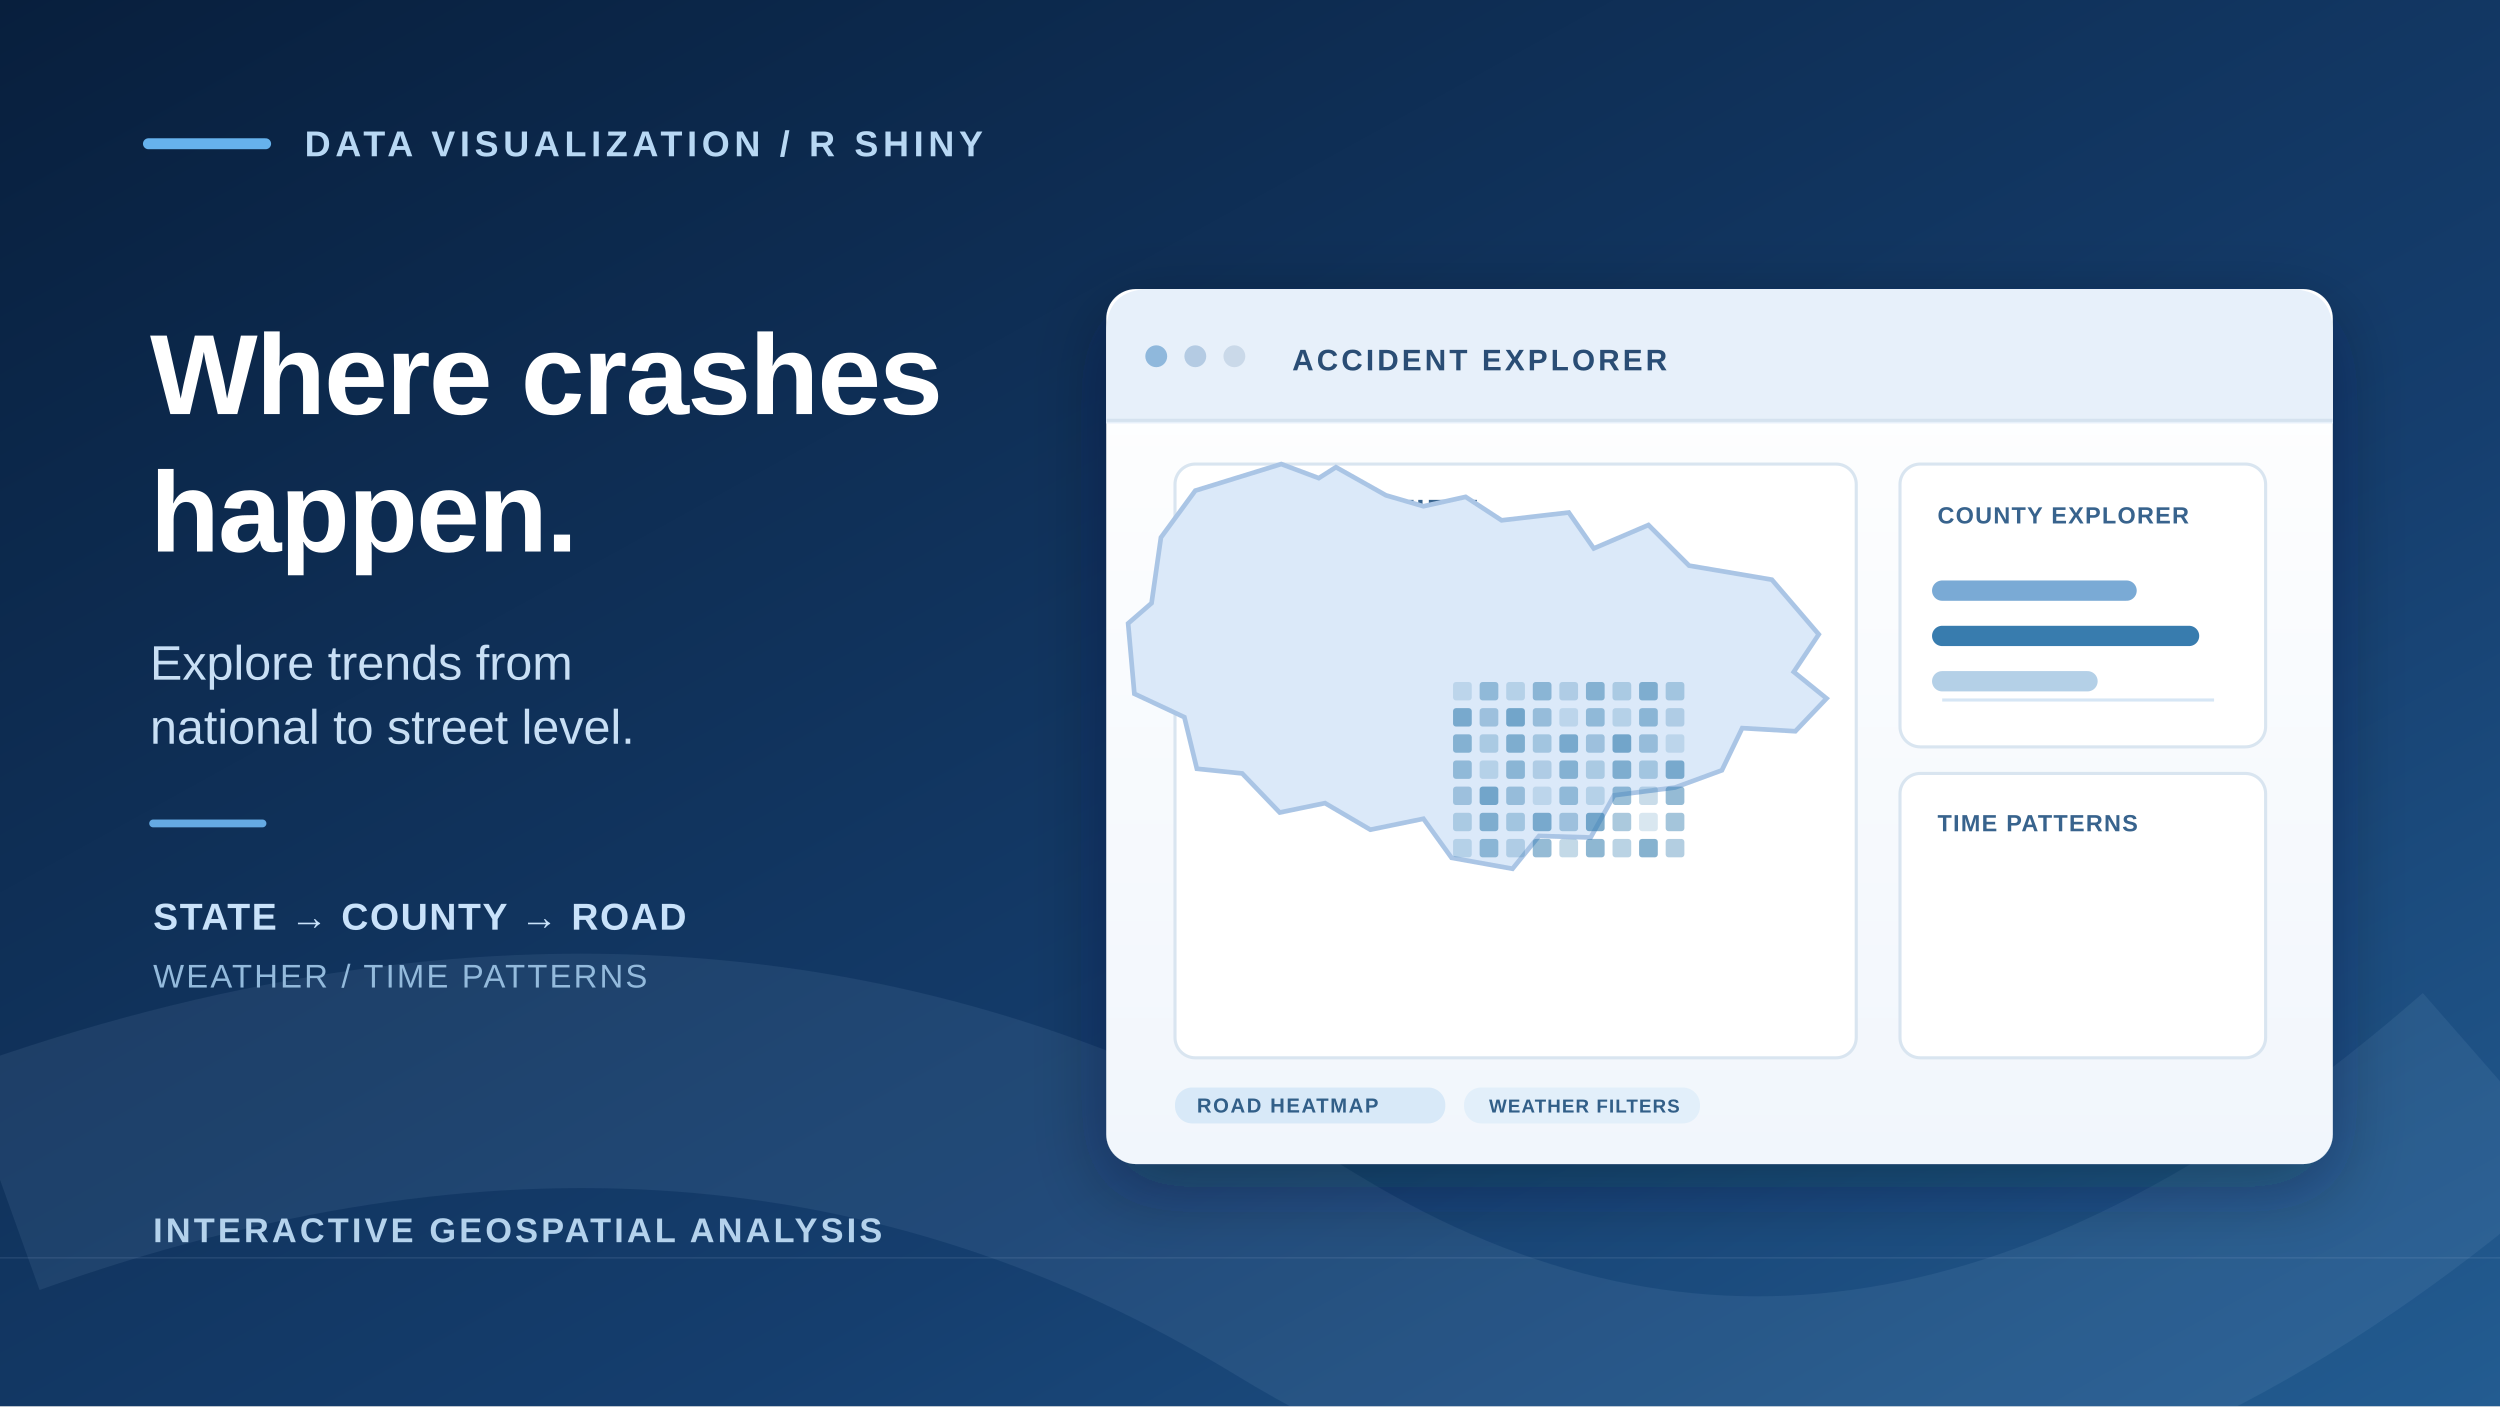
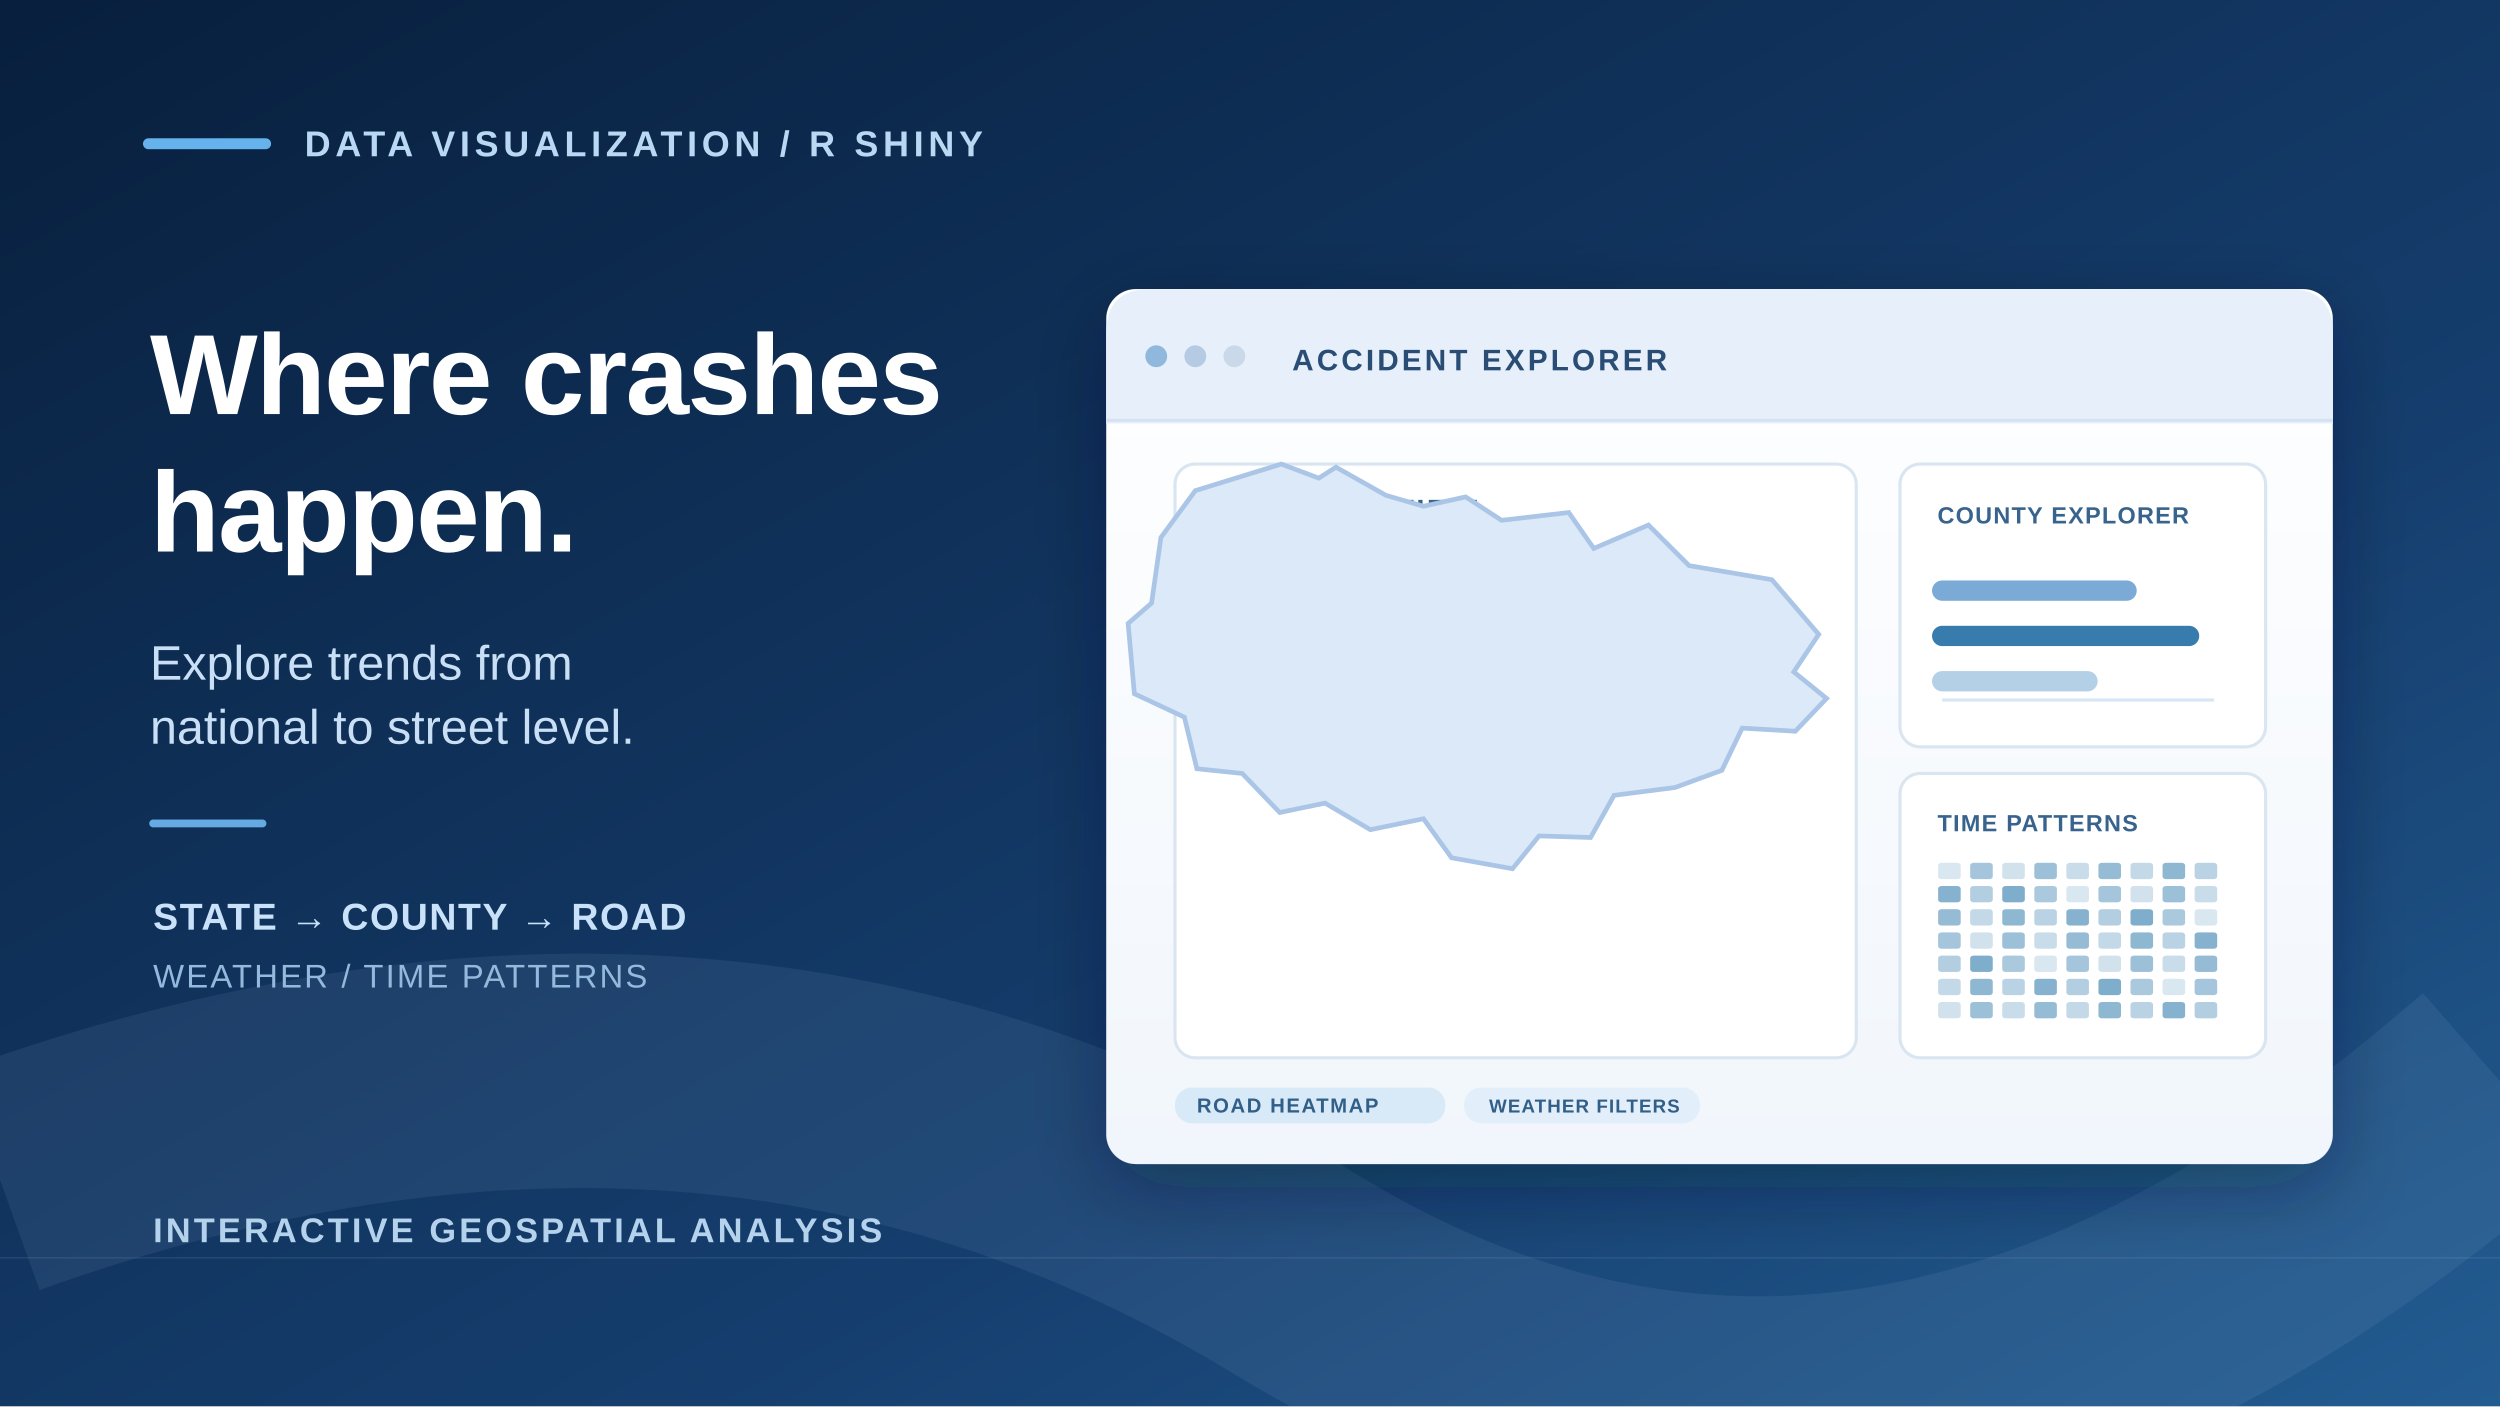
<svg xmlns="http://www.w3.org/2000/svg" viewBox="0 0 1600 900" role="img" aria-labelledby="title desc">
  <defs>
    <linearGradient id="bg" x1="0" y1="0" x2="1" y2="1">
      <stop stop-color="#081f3d" />
      <stop offset=".64" stop-color="#153e6e" />
      <stop offset="1" stop-color="#235c91" />
    </linearGradient>
    <linearGradient id="panel" x1="0" y1="0" x2="0" y2="1">
      <stop stop-color="#ffffff" />
      <stop offset="1" stop-color="#f1f6fc" />
    </linearGradient>
    <filter id="shad" x="-20%" y="-20%" width="140%" height="140%">
      <feDropShadow dx="0" dy="15" stdDeviation="24" flood-color="#00152c" flood-opacity=".36" />
    </filter>
  </defs>
  <rect width="1600" height="900" fill="url(#bg)" />
  <path d="M0 755Q460 590 830 816T1600 692" stroke="#a4c6e8" opacity=".09" stroke-width="150" fill="none" />
  <path d="M0 805H1600" stroke="#a8c3e1" opacity=".12" />
  <path d="M95 92h75" stroke="#66b2ed" stroke-width="7" stroke-linecap="round" />
  <text x="195" y="100" font-family="Arial, Helvetica, sans-serif" font-size="23" font-weight="700" letter-spacing="3" fill="#b8d8f4">DATA VISUALIZATION / R SHINY</text>
  <text x="96" y="265" font-family="Arial, Helvetica, sans-serif" font-size="73" font-weight="700" letter-spacing="-1" fill="#ffffff">Where crashes</text>
  <text x="96" y="353" font-family="Arial, Helvetica, sans-serif" font-size="73" font-weight="700" letter-spacing="-1" fill="#ffffff">happen.</text>
  <text x="96" y="435" font-family="Arial, Helvetica, sans-serif" font-size="31" font-weight="400" letter-spacing="0" fill="#c8dff5">Explore trends from</text>
  <text x="96" y="476" font-family="Arial, Helvetica, sans-serif" font-size="31" font-weight="400" letter-spacing="0" fill="#c8dff5">national to street level.</text>
  <path d="M98 527h70" stroke="#65aae3" stroke-width="5" stroke-linecap="round" />
  <text x="98" y="595" font-family="Arial, Helvetica, sans-serif" font-size="24" font-weight="700" letter-spacing="1" fill="#c9e2fa">STATE  →  COUNTY  →  ROAD</text>
  <text x="98" y="632" font-family="Arial, Helvetica, sans-serif" font-size="21" font-weight="500" letter-spacing="1.4" fill="#93badc">WEATHER  /  TIME PATTERNS</text>
  <g filter="url(#shad)">
    <rect x="708" y="185" width="785" height="560" rx="19" fill="url(#panel)" />
    <path d="M708 213q0-28 28-28h729q28 0 28 28v58H708Z" fill="#e7f0fa" />
    <path d="M708 269h785" stroke="#d5e2ef" stroke-width="2" />
    <circle cx="740" cy="228" r="7" fill="#8fb8dc" />
    <circle cx="765" cy="228" r="7" fill="#b4cbe3" />
    <circle cx="790" cy="228" r="7" fill="#cad9e9" />
    <text x="827" y="237" font-family="Arial, Helvetica, sans-serif" font-size="19" font-weight="700" letter-spacing="2" fill="#294e74">ACCIDENT EXPLORER</text>
    <rect x="752" y="297" width="436" height="380" rx="13" fill="#ffffff" stroke="#d9e5f0" stroke-width="2" />
    <text x="783" y="333" font-family="Arial, Helvetica, sans-serif" font-size="19" font-weight="700" letter-spacing="1.5" fill="#37638d">U.S. OVERVIEW</text>
    <g transform="translate(-5,-6)">
      <path d="M770 320L825 303L849 312L860 305L892 323L916 330L943 324L966 339L1009 334L1025 357L1060 342L1086 368L1139 377L1169 412L1153 436L1174 453L1154 474L1120 472L1107 499L1077 510L1038 515L1023 542L990 541L973 562L934 555L916 530L882 537L853 520L824 526L800 501L771 498L763 465L731 450L727 405L742 392L748 350Z" fill="#dbe9f9" stroke="#aac5e5" stroke-width="3" />
    </g>
    <rect x="1216" y="297" width="234" height="181" rx="13" fill="#ffffff" stroke="#d9e5f0" stroke-width="2" />
    <text x="1240" y="335" font-family="Arial, Helvetica, sans-serif" font-size="15" font-weight="700" letter-spacing=".8" fill="#37638d">COUNTY EXPLORER</text>
    <path d="M1243 448h174" stroke="#d6e6f5" stroke-width="2" />
    <path d="M1243 378h118" stroke="#7aaad5" stroke-width="13" stroke-linecap="round" />
    <path d="M1243 407h158" stroke="#397bae" stroke-width="13" stroke-linecap="round" />
    <path d="M1243 436h93" stroke="#b4d0e7" stroke-width="13" stroke-linecap="round" />
    <rect x="1216" y="495" width="234" height="182" rx="13" fill="#ffffff" stroke="#d9e5f0" stroke-width="2" />
    <text x="1240" y="532" font-family="Arial, Helvetica, sans-serif" font-size="15" font-weight="700" letter-spacing=".8" fill="#37638d">TIME PATTERNS</text>
-     <g transform="translate(385,248) scale(.63,.62)">
+     <g transform="translate(583,385) scale(.76,.55)">
      <rect x="865" y="304" width="19" height="19" rx="3" fill="#367eaf" opacity="0.19" />
      <rect x="892" y="304" width="19" height="19" rx="3" fill="#367eaf" opacity="0.45" />
      <rect x="919" y="304" width="19" height="19" rx="3" fill="#367eaf" opacity="0.23" />
      <rect x="946" y="304" width="19" height="19" rx="3" fill="#367eaf" opacity="0.49" />
      <rect x="973" y="304" width="19" height="19" rx="3" fill="#367eaf" opacity="0.27" />
      <rect x="1000" y="304" width="19" height="19" rx="3" fill="#367eaf" opacity="0.53" />
      <rect x="1027" y="304" width="19" height="19" rx="3" fill="#367eaf" opacity="0.30" />
      <rect x="1054" y="304" width="19" height="19" rx="3" fill="#367eaf" opacity="0.56" />
      <rect x="1081" y="304" width="19" height="19" rx="3" fill="#367eaf" opacity="0.34" />
      <rect x="865" y="331" width="19" height="19" rx="3" fill="#367eaf" opacity="0.60" />
      <rect x="892" y="331" width="19" height="19" rx="3" fill="#367eaf" opacity="0.38" />
      <rect x="919" y="331" width="19" height="19" rx="3" fill="#367eaf" opacity="0.64" />
      <rect x="946" y="331" width="19" height="19" rx="3" fill="#367eaf" opacity="0.42" />
      <rect x="973" y="331" width="19" height="19" rx="3" fill="#367eaf" opacity="0.19" />
      <rect x="1000" y="331" width="19" height="19" rx="3" fill="#367eaf" opacity="0.45" />
      <rect x="1027" y="331" width="19" height="19" rx="3" fill="#367eaf" opacity="0.23" />
      <rect x="1054" y="331" width="19" height="19" rx="3" fill="#367eaf" opacity="0.49" />
      <rect x="1081" y="331" width="19" height="19" rx="3" fill="#367eaf" opacity="0.27" />
      <rect x="865" y="358" width="19" height="19" rx="3" fill="#367eaf" opacity="0.53" />
      <rect x="892" y="358" width="19" height="19" rx="3" fill="#367eaf" opacity="0.30" />
      <rect x="919" y="358" width="19" height="19" rx="3" fill="#367eaf" opacity="0.56" />
      <rect x="946" y="358" width="19" height="19" rx="3" fill="#367eaf" opacity="0.34" />
      <rect x="973" y="358" width="19" height="19" rx="3" fill="#367eaf" opacity="0.60" />
      <rect x="1000" y="358" width="19" height="19" rx="3" fill="#367eaf" opacity="0.38" />
      <rect x="1027" y="358" width="19" height="19" rx="3" fill="#367eaf" opacity="0.64" />
      <rect x="1054" y="358" width="19" height="19" rx="3" fill="#367eaf" opacity="0.42" />
      <rect x="1081" y="358" width="19" height="19" rx="3" fill="#367eaf" opacity="0.19" />
      <rect x="865" y="385" width="19" height="19" rx="3" fill="#367eaf" opacity="0.45" />
      <rect x="892" y="385" width="19" height="19" rx="3" fill="#367eaf" opacity="0.23" />
      <rect x="919" y="385" width="19" height="19" rx="3" fill="#367eaf" opacity="0.49" />
      <rect x="946" y="385" width="19" height="19" rx="3" fill="#367eaf" opacity="0.27" />
      <rect x="973" y="385" width="19" height="19" rx="3" fill="#367eaf" opacity="0.53" />
      <rect x="1000" y="385" width="19" height="19" rx="3" fill="#367eaf" opacity="0.30" />
      <rect x="1027" y="385" width="19" height="19" rx="3" fill="#367eaf" opacity="0.56" />
      <rect x="1054" y="385" width="19" height="19" rx="3" fill="#367eaf" opacity="0.34" />
      <rect x="1081" y="385" width="19" height="19" rx="3" fill="#367eaf" opacity="0.60" />
      <rect x="865" y="412" width="19" height="19" rx="3" fill="#367eaf" opacity="0.38" />
      <rect x="892" y="412" width="19" height="19" rx="3" fill="#367eaf" opacity="0.64" />
      <rect x="919" y="412" width="19" height="19" rx="3" fill="#367eaf" opacity="0.42" />
      <rect x="946" y="412" width="19" height="19" rx="3" fill="#367eaf" opacity="0.19" />
      <rect x="973" y="412" width="19" height="19" rx="3" fill="#367eaf" opacity="0.45" />
      <rect x="1000" y="412" width="19" height="19" rx="3" fill="#367eaf" opacity="0.23" />
      <rect x="1027" y="412" width="19" height="19" rx="3" fill="#367eaf" opacity="0.49" />
      <rect x="1054" y="412" width="19" height="19" rx="3" fill="#367eaf" opacity="0.27" />
      <rect x="1081" y="412" width="19" height="19" rx="3" fill="#367eaf" opacity="0.53" />
      <rect x="865" y="439" width="19" height="19" rx="3" fill="#367eaf" opacity="0.30" />
      <rect x="892" y="439" width="19" height="19" rx="3" fill="#367eaf" opacity="0.56" />
      <rect x="919" y="439" width="19" height="19" rx="3" fill="#367eaf" opacity="0.34" />
      <rect x="946" y="439" width="19" height="19" rx="3" fill="#367eaf" opacity="0.60" />
      <rect x="973" y="439" width="19" height="19" rx="3" fill="#367eaf" opacity="0.38" />
      <rect x="1000" y="439" width="19" height="19" rx="3" fill="#367eaf" opacity="0.64" />
      <rect x="1027" y="439" width="19" height="19" rx="3" fill="#367eaf" opacity="0.42" />
      <rect x="1054" y="439" width="19" height="19" rx="3" fill="#367eaf" opacity="0.19" />
      <rect x="1081" y="439" width="19" height="19" rx="3" fill="#367eaf" opacity="0.45" />
      <rect x="865" y="466" width="19" height="19" rx="3" fill="#367eaf" opacity="0.23" />
      <rect x="892" y="466" width="19" height="19" rx="3" fill="#367eaf" opacity="0.49" />
      <rect x="919" y="466" width="19" height="19" rx="3" fill="#367eaf" opacity="0.27" />
      <rect x="946" y="466" width="19" height="19" rx="3" fill="#367eaf" opacity="0.53" />
      <rect x="973" y="466" width="19" height="19" rx="3" fill="#367eaf" opacity="0.30" />
      <rect x="1000" y="466" width="19" height="19" rx="3" fill="#367eaf" opacity="0.56" />
      <rect x="1027" y="466" width="19" height="19" rx="3" fill="#367eaf" opacity="0.34" />
      <rect x="1054" y="466" width="19" height="19" rx="3" fill="#367eaf" opacity="0.60" />
      <rect x="1081" y="466" width="19" height="19" rx="3" fill="#367eaf" opacity="0.38" />
    </g>
    <rect x="752" y="696" width="173" height="23" rx="11" fill="#d8e9f8" />
    <text x="766" y="712" font-family="Arial, Helvetica, sans-serif" font-size="13" font-weight="700" letter-spacing="1" fill="#305e88">ROAD HEATMAP</text>
    <rect x="937" y="696" width="151" height="23" rx="11" fill="#e2effa" />
    <text x="953" y="712" font-family="Arial, Helvetica, sans-serif" font-size="12" font-weight="700" letter-spacing=".7" fill="#305e88">WEATHER FILTERS</text>
  </g>
  <text x="98" y="795" font-family="Arial, Helvetica, sans-serif" font-size="22" font-weight="700" letter-spacing="2" fill="#b4d2ec">INTERACTIVE GEOSPATIAL ANALYSIS</text>
</svg>
